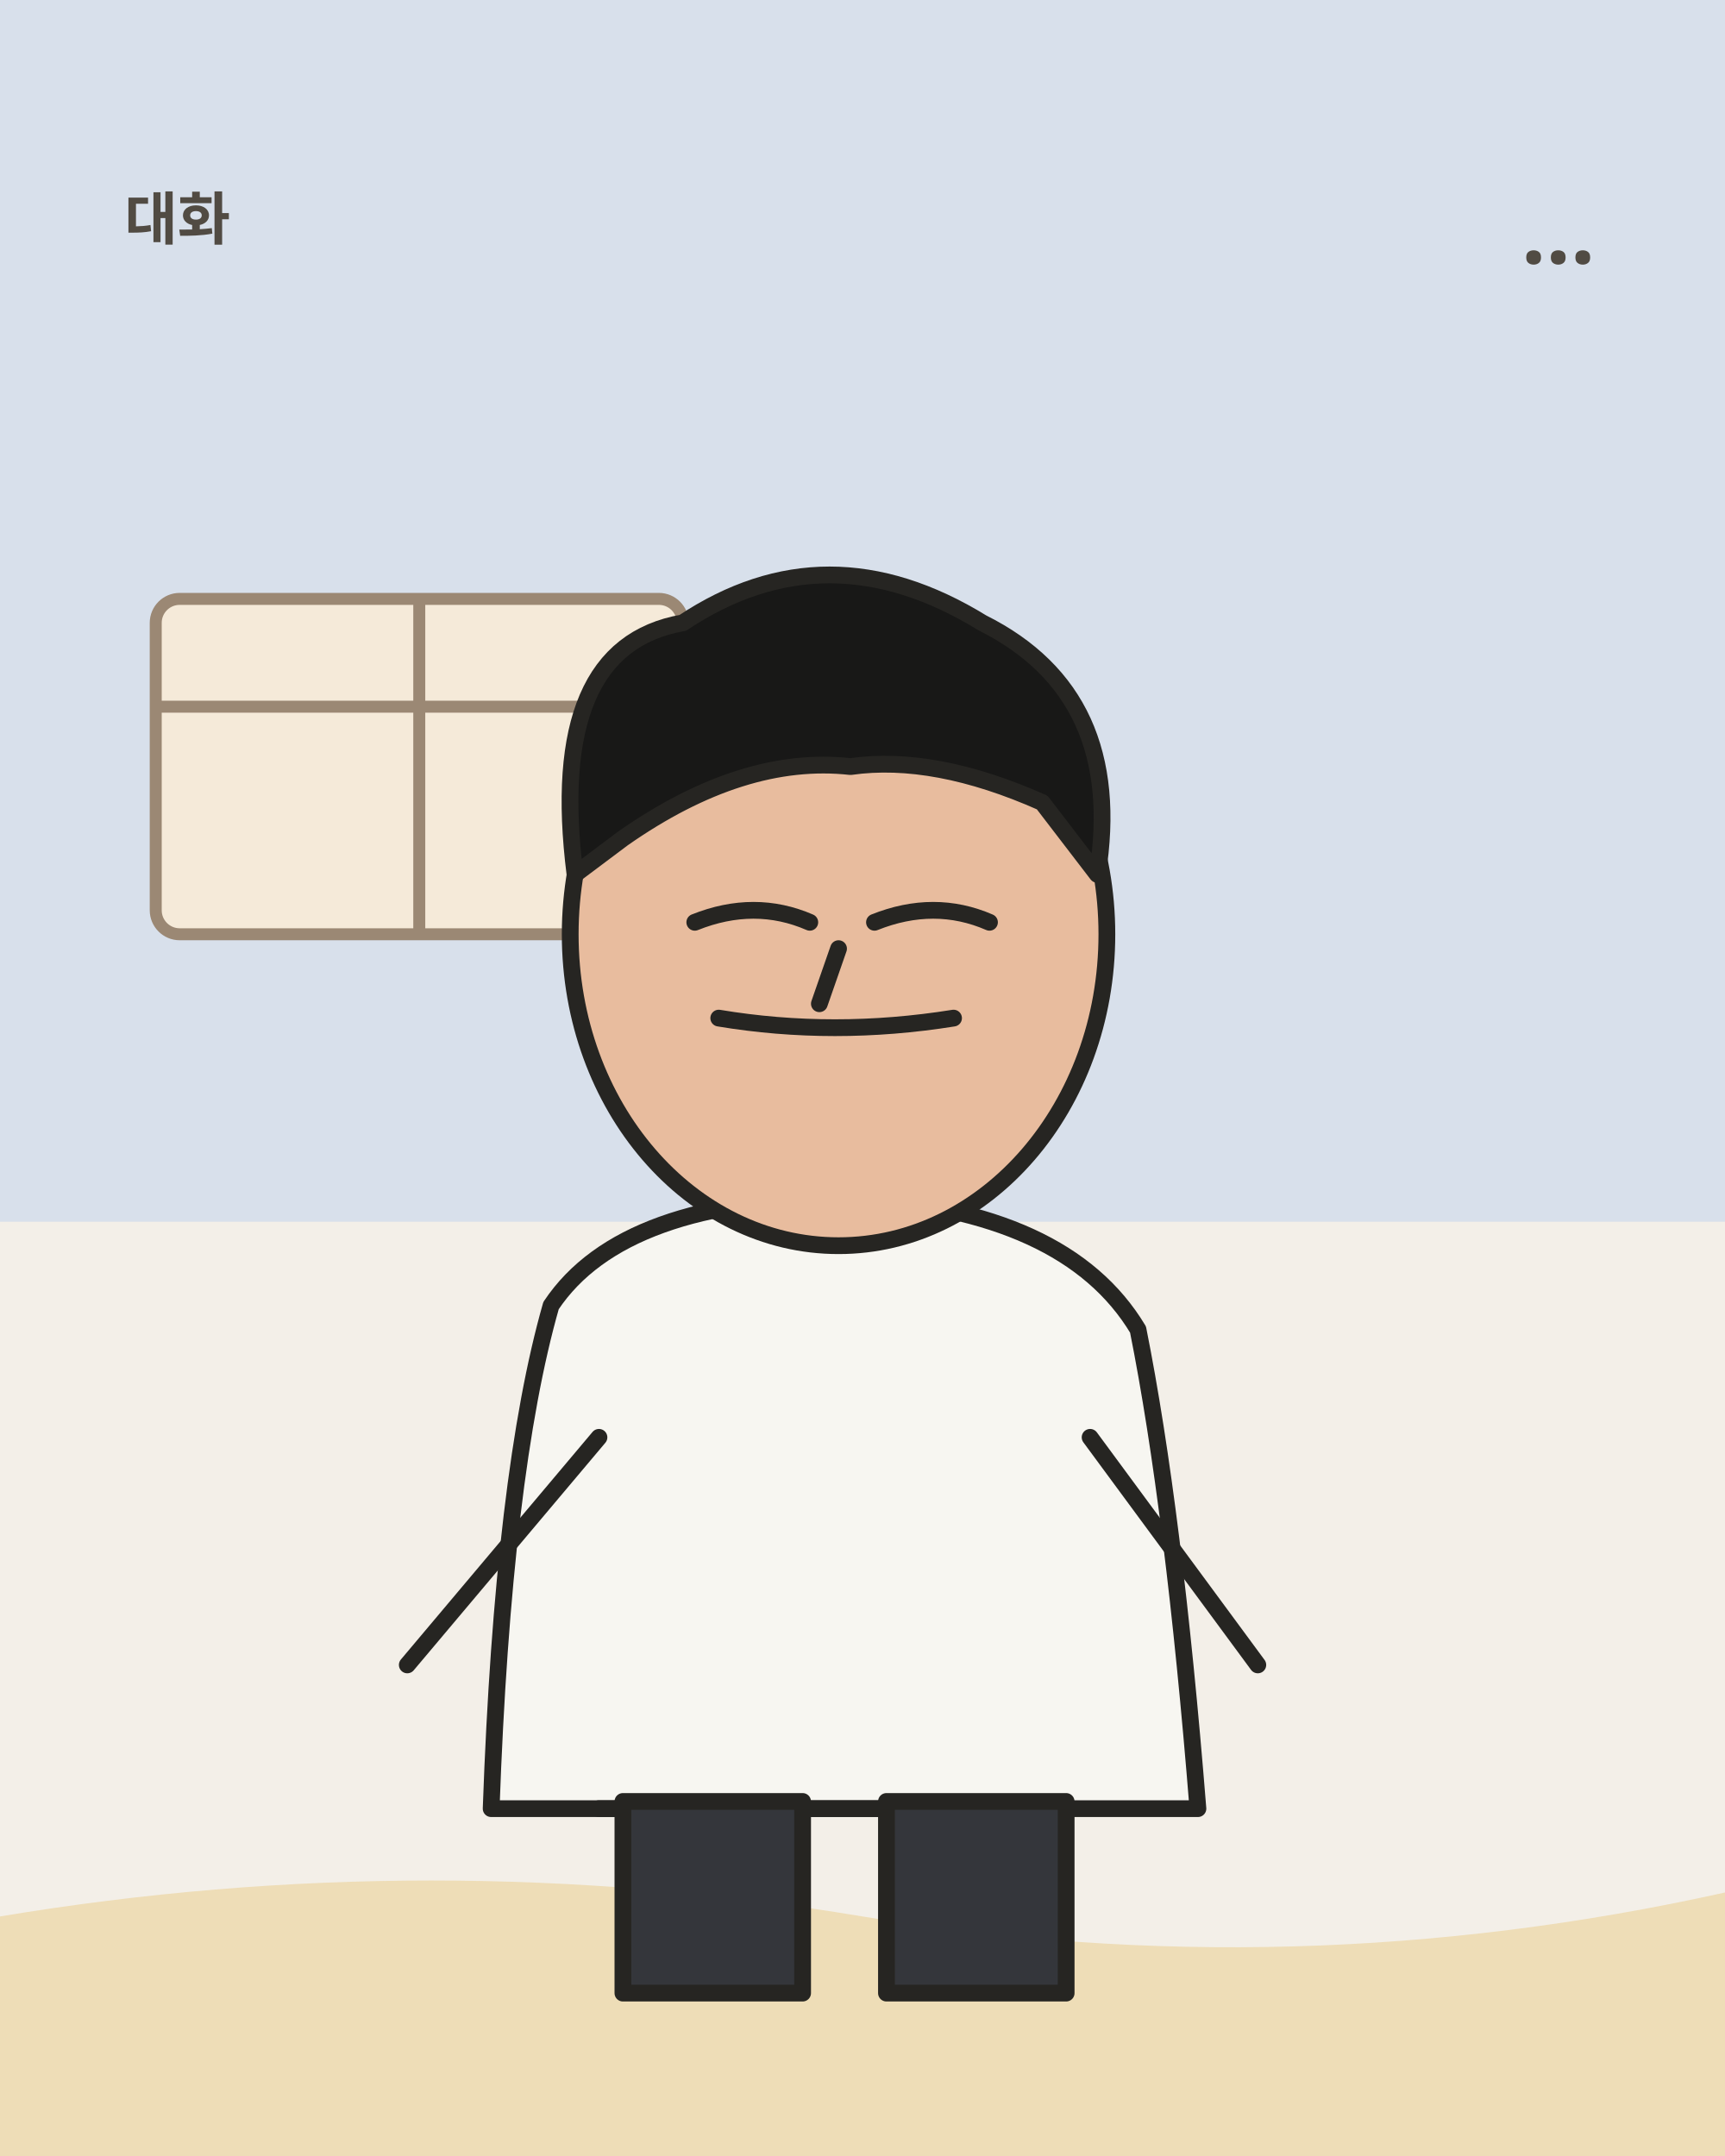
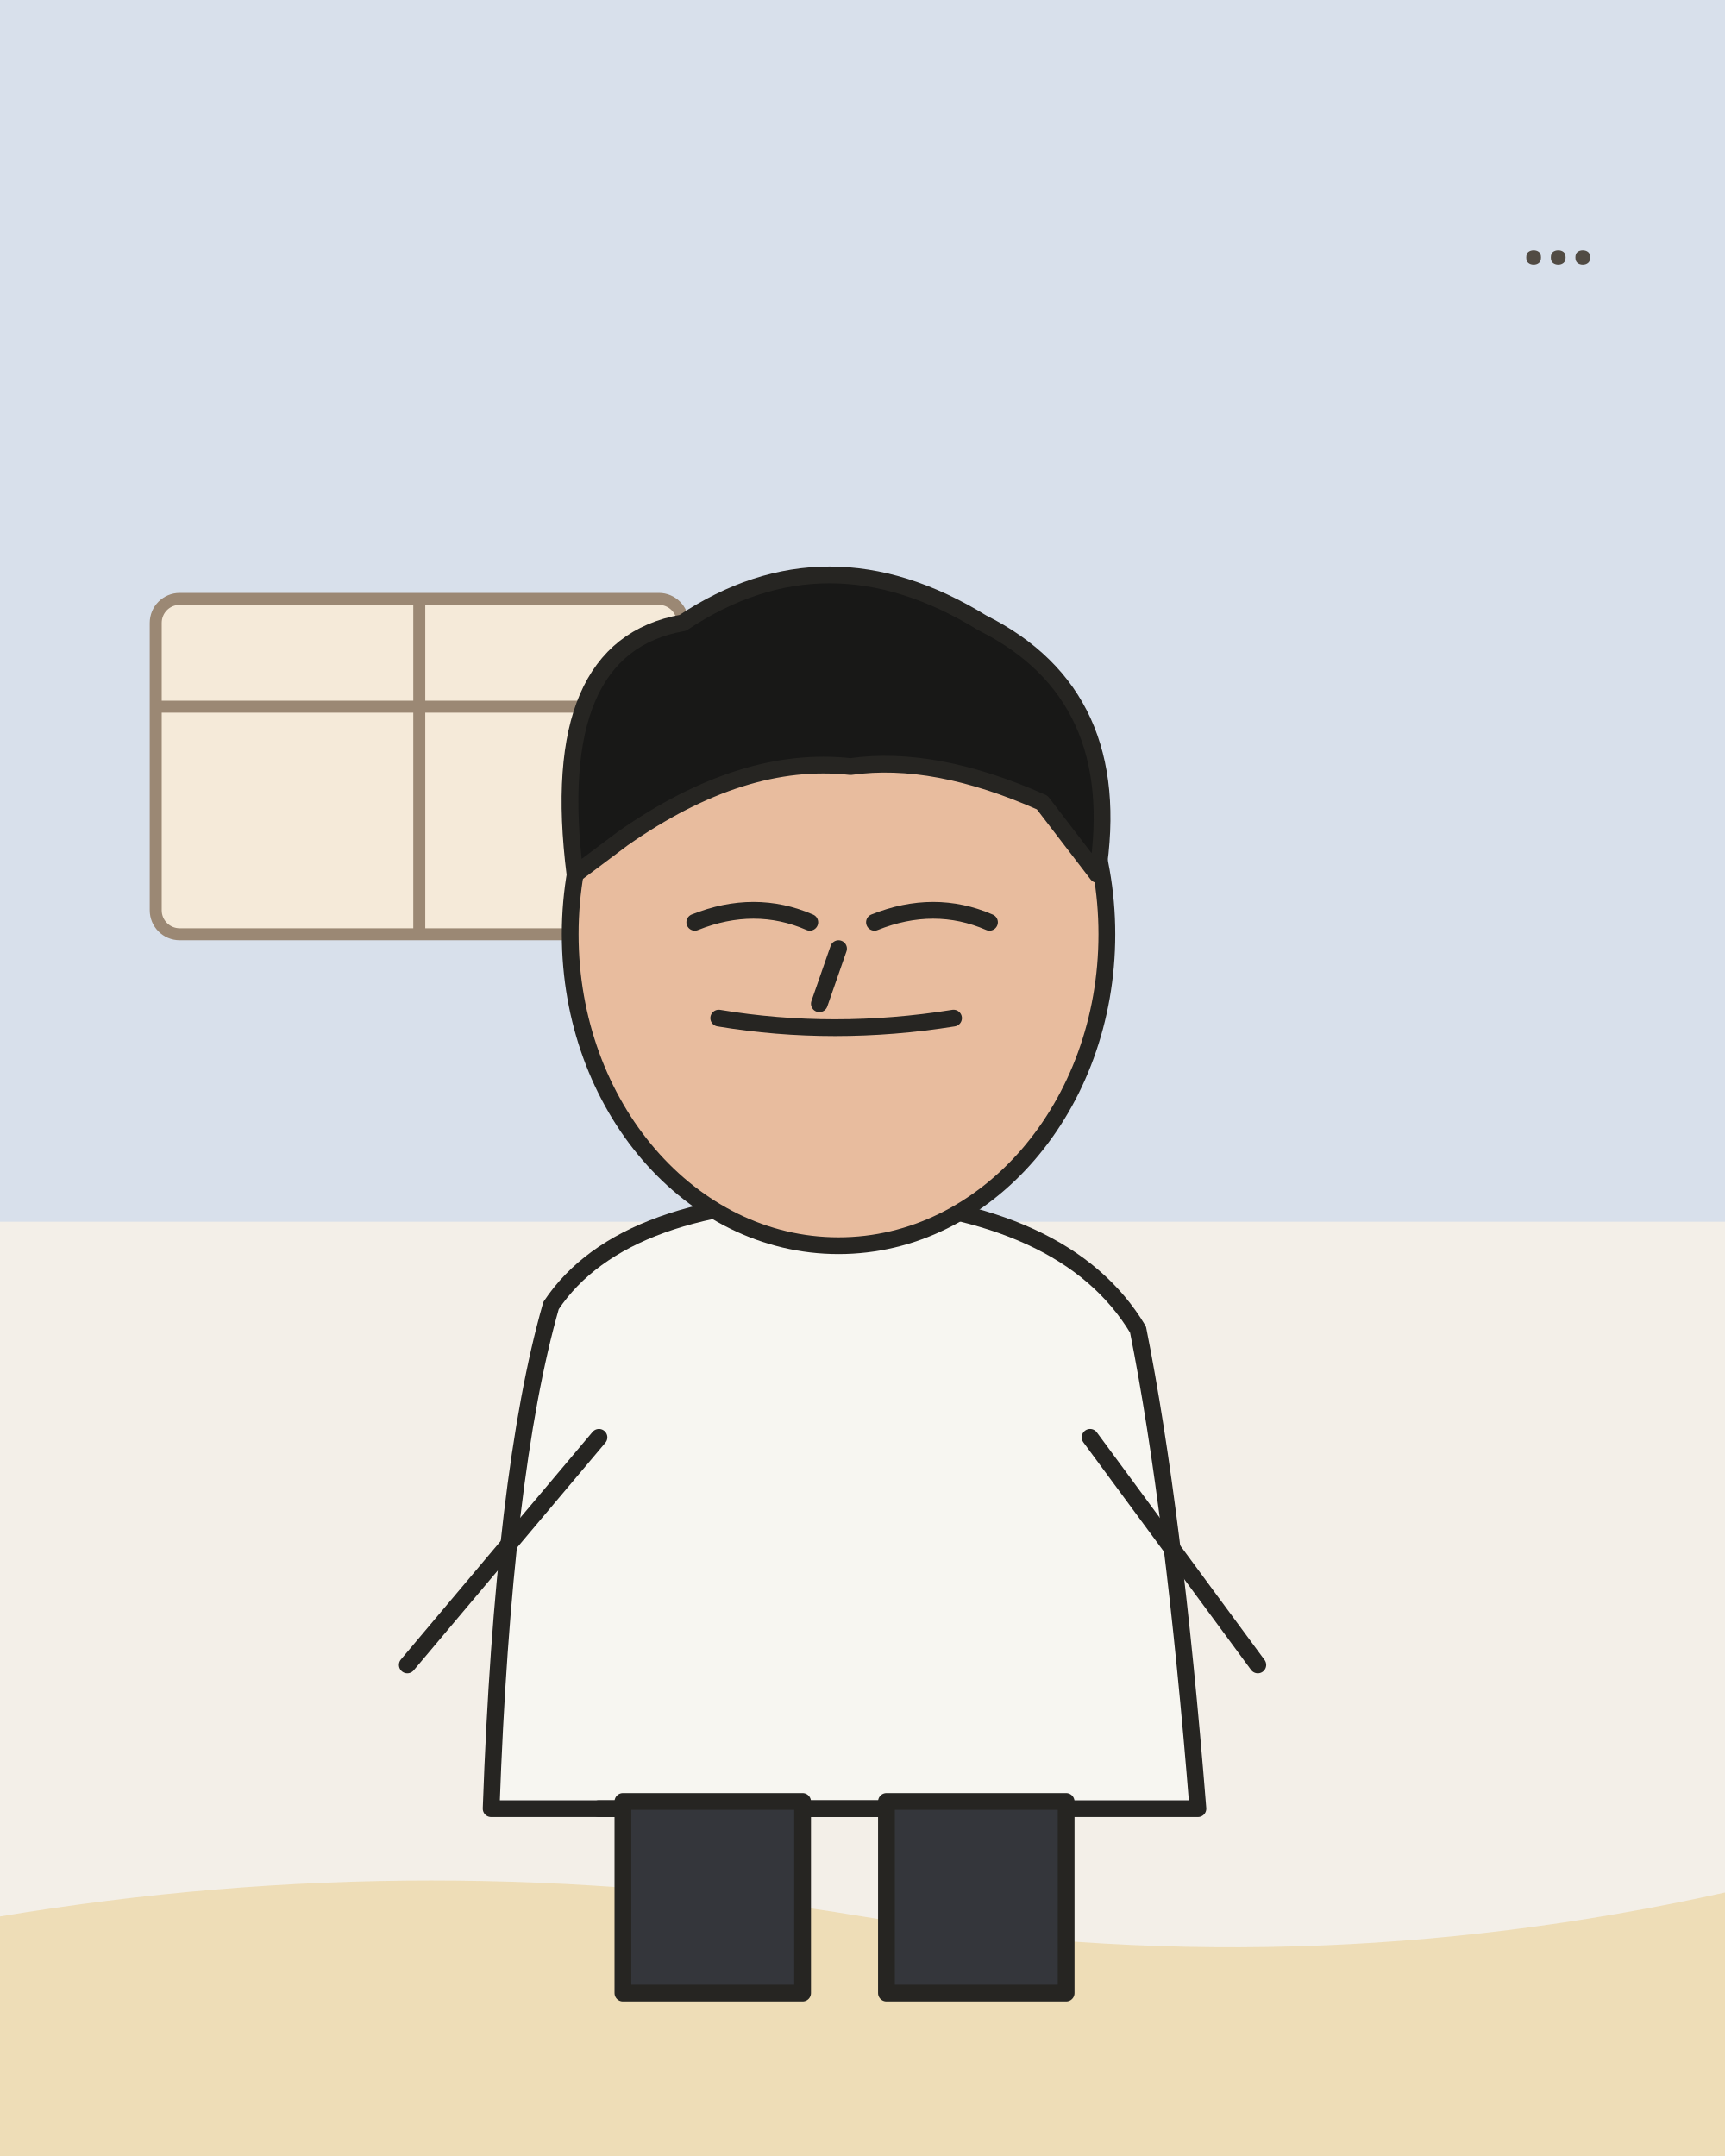
<svg xmlns="http://www.w3.org/2000/svg" viewBox="0 0 720 900" role="img" aria-label="웹툰 장면">
  <rect width="720" height="900" fill="#f3efe8" />
  <rect x="0" y="0" width="720" height="510" fill="#d8e0eb" />
  <rect x="65" y="250" width="220" height="140" rx="10" fill="#f5ead9" stroke="#9b8874" stroke-width="5" />
  <path d="M65 295h220M175 250v140" stroke="#9b8874" stroke-width="5" />
  <path d="M0 800 Q180 770 360 800 T720 790V900H0Z" fill="#e8c77c" opacity=".45" />
  <g stroke="#262522" stroke-width="7" stroke-linecap="round" stroke-linejoin="round">
    <path d="M205 755 Q210 615 230 545 Q260 500 355 500 Q445 505 475 555 Q490 630 500 755Z" fill="#f7f6f1" />
    <path d="M250 755h195" fill="none" />
    <ellipse cx="350" cy="390" rx="112" ry="130" fill="#e8bc9e" />
    <path d="M240 365 Q228 270 285 260 Q345 220 410 260 Q470 290 458 365 L435 335 Q390 315 355 320 Q310 315 260 350Z" fill="#181817" />
    <path d="M290 385q25 -10 48 0M365 385q25 -10 48 0M300 425q48 8 98 0" fill="none" />
    <path d="M350 396l-8 23" fill="none" />
    <path d="M250 600l-80 95M455 600l70 95" fill="none" />
    <rect x="260" y="752" width="75" height="80" fill="#34363b" />
    <rect x="370" y="752" width="75" height="80" fill="#34363b" />
  </g>
  <g font-family="sans-serif" font-weight="700" fill="#514b43">
-     <text x="52" y="100" font-size="24">대화</text>
    <text x="635" y="110" font-size="36">…</text>
  </g>
</svg>
